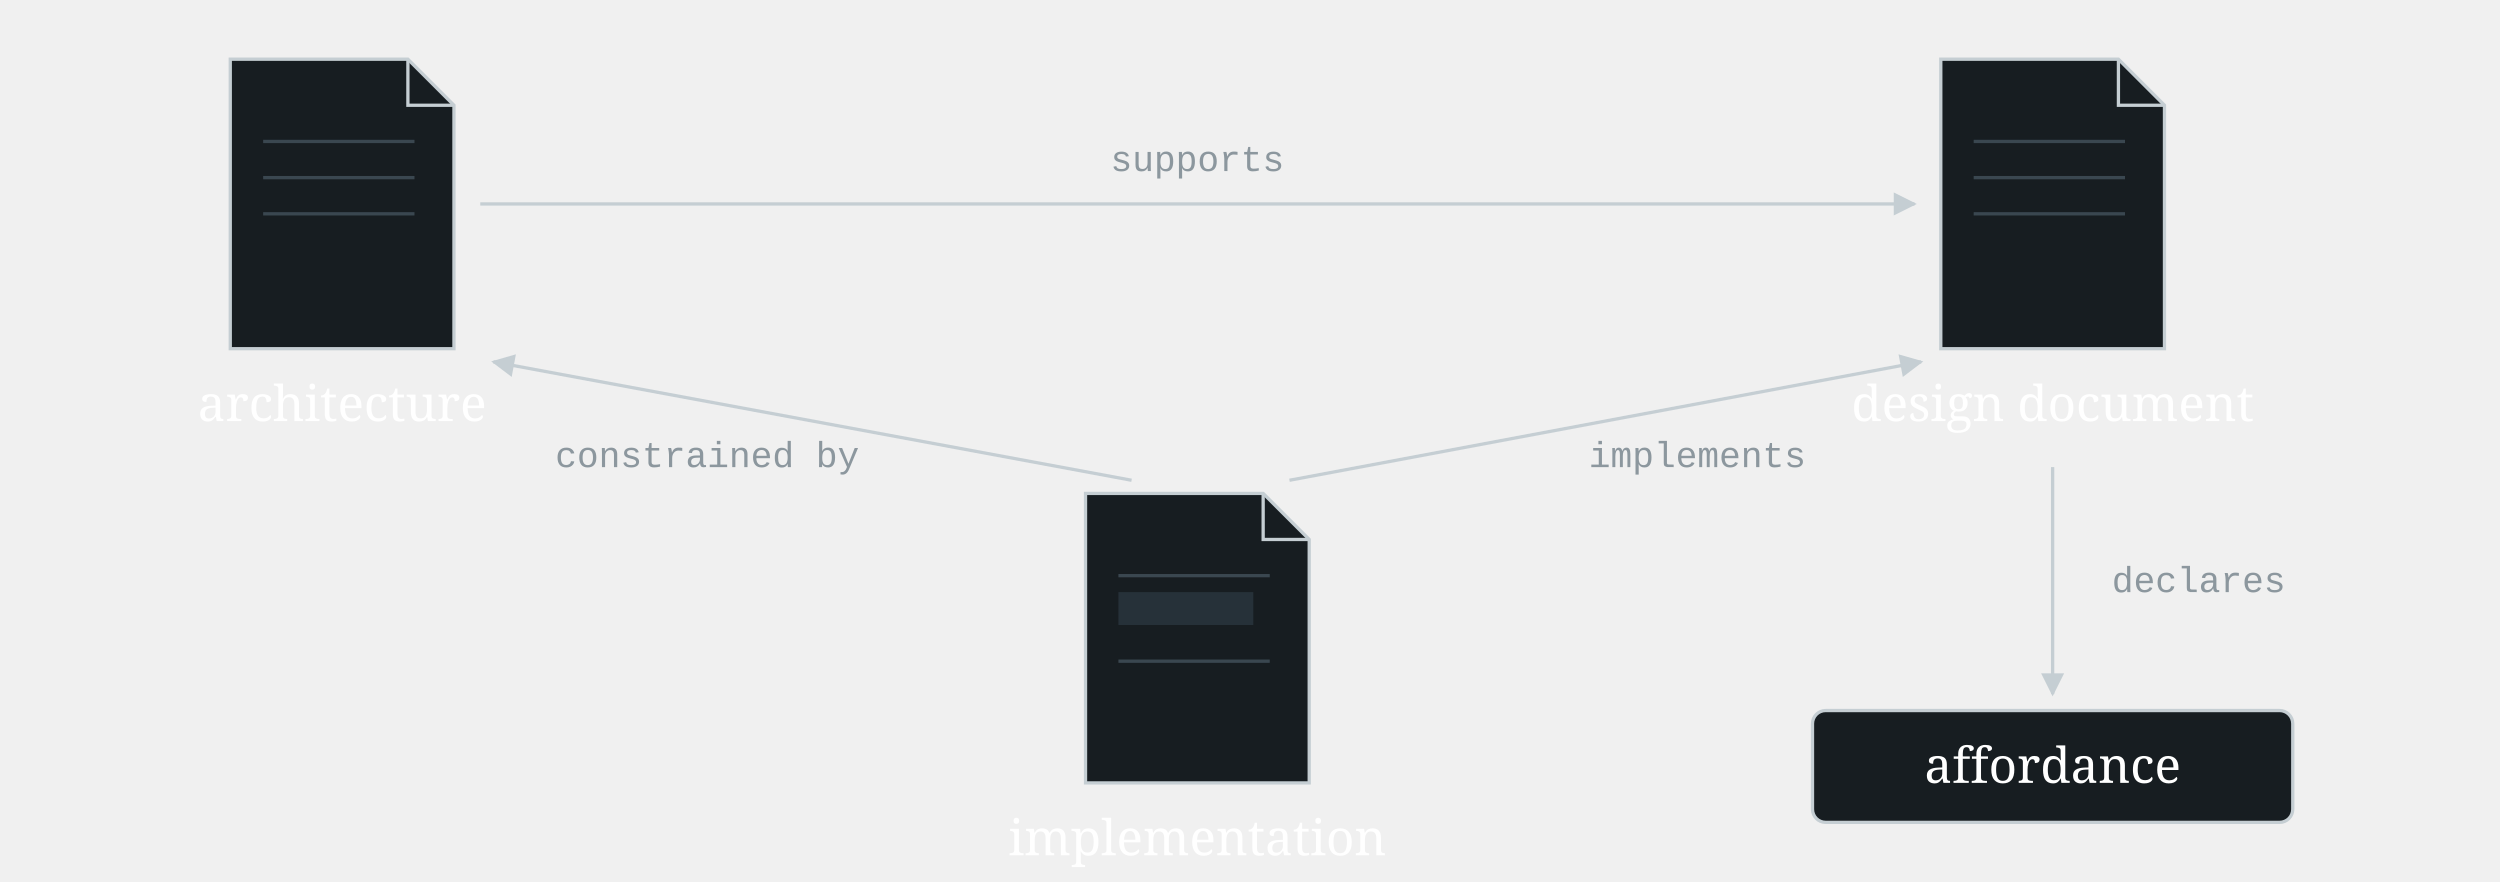
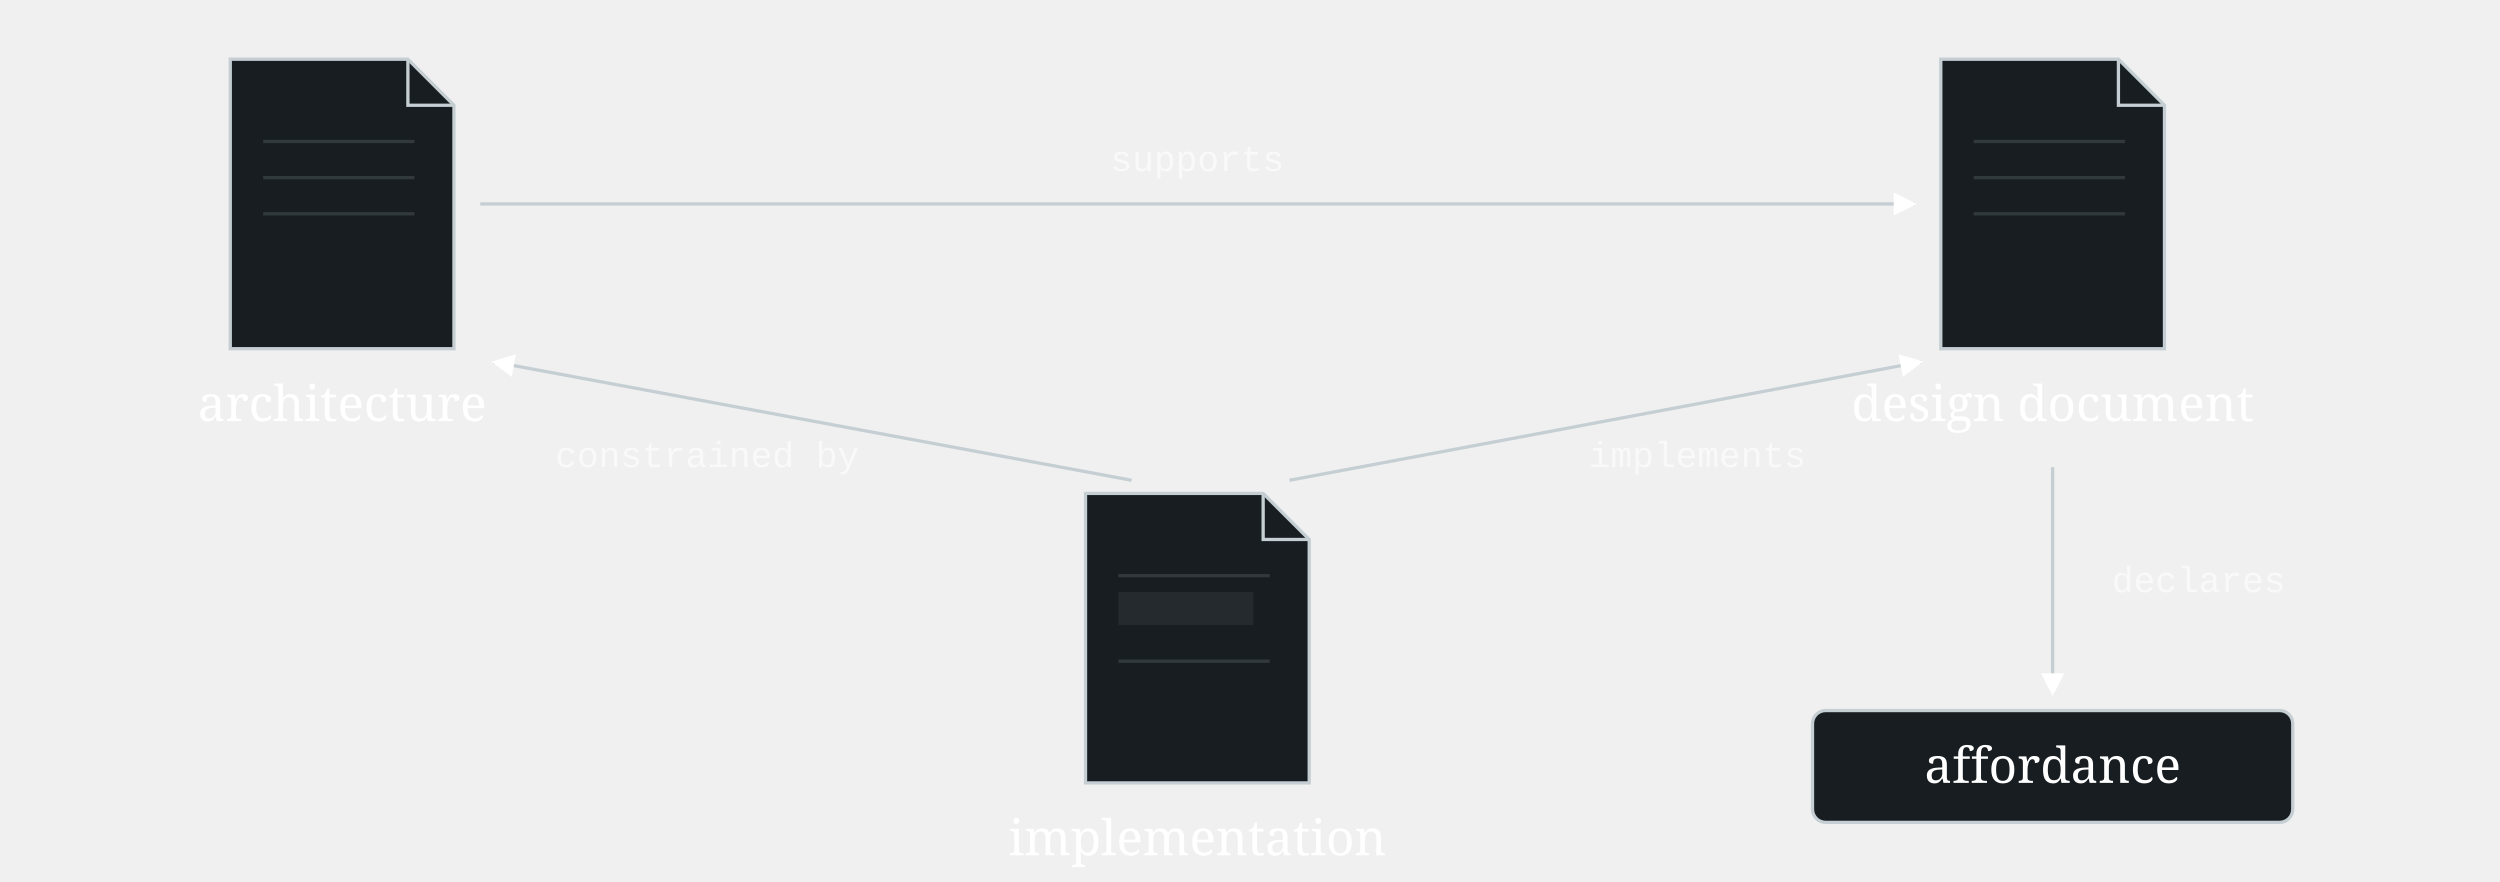
<svg xmlns="http://www.w3.org/2000/svg" viewBox="0 0 760 268" width="760" height="268" role="img" aria-label="an implementation is constrained by an architecture and implements a design; architecture supports design; the design document declares an affordance">
  <defs>
    <marker id="a" viewBox="0 0 10 10" refX="9" refY="5" markerWidth="7" markerHeight="7" orient="auto-start-reverse">
-       <path d="M0,0 L10,5 L0,10 z" fill="#c5ced3" />
+       <path d="M0,0 L10,5 L0,10 z" fill="#ffffff" />
    </marker>
  </defs>
  <g font-family="Baskervville,Baskerville,'Iowan Old Style','EB Garamond',Georgia,serif">
    <path d="M70,18 h54 l14,14 v74 h-68 z" fill="#171d21" stroke="#c5ced3" stroke-width="1" />
    <path d="M124,18 v14 h14" fill="none" stroke="#c5ced3" stroke-width="1" />
-     <line x1="80" y1="43" x2="126" y2="43" stroke="#3a4750" stroke-width="1" />
-     <line x1="80" y1="54" x2="126" y2="54" stroke="#3a4750" stroke-width="1" />
-     <line x1="80" y1="65" x2="126" y2="65" stroke="#3a4750" stroke-width="1" />
+     <line x1="80" y1="43" x2="126" y2="43" stroke="#c5ced3" stroke-opacity="0.16" stroke-width="1" />
+     <line x1="80" y1="54" x2="126" y2="54" stroke="#c5ced3" stroke-opacity="0.16" stroke-width="1" />
+     <line x1="80" y1="65" x2="126" y2="65" stroke="#c5ced3" stroke-opacity="0.16" stroke-width="1" />
    <text x="104" y="128" text-anchor="middle" font-size="15" fill="#ffffff">architecture</text>
    <path d="M590,18 h54 l14,14 v74 h-68 z" fill="#171d21" stroke="#c5ced3" stroke-width="1" />
    <path d="M644,18 v14 h14" fill="none" stroke="#c5ced3" stroke-width="1" />
-     <line x1="600" y1="43" x2="646" y2="43" stroke="#3a4750" stroke-width="1" />
-     <line x1="600" y1="54" x2="646" y2="54" stroke="#3a4750" stroke-width="1" />
-     <line x1="600" y1="65" x2="646" y2="65" stroke="#3a4750" stroke-width="1" />
+     <line x1="600" y1="43" x2="646" y2="43" stroke="#c5ced3" stroke-opacity="0.16" stroke-width="1" />
+     <line x1="600" y1="54" x2="646" y2="54" stroke="#c5ced3" stroke-opacity="0.16" stroke-width="1" />
+     <line x1="600" y1="65" x2="646" y2="65" stroke="#c5ced3" stroke-opacity="0.16" stroke-width="1" />
    <text x="624" y="128" text-anchor="middle" font-size="15" fill="#ffffff">design document</text>
    <path d="M330,150 h54 l14,14 v74 h-68 z" fill="#171d21" stroke="#c5ced3" stroke-width="1" />
    <path d="M384,150 v14 h14" fill="none" stroke="#c5ced3" stroke-width="1" />
-     <line x1="340" y1="175" x2="386" y2="175" stroke="#3a4750" stroke-width="1" />
-     <rect x="340" y="180" width="41" height="10" fill="#263139" />
-     <line x1="340" y1="201" x2="386" y2="201" stroke="#3a4750" stroke-width="1" />
+     <line x1="340" y1="175" x2="386" y2="175" stroke="#c5ced3" stroke-opacity="0.16" stroke-width="1" />
+     <rect x="340" y="180" width="41" height="10" fill="#ffffff" fill-opacity="0.06" />
+     <line x1="340" y1="201" x2="386" y2="201" stroke="#c5ced3" stroke-opacity="0.16" stroke-width="1" />
    <text x="364" y="260" text-anchor="middle" font-size="15" fill="#ffffff">implementation</text>
    <line x1="146" y1="62" x2="582" y2="62" stroke="#c5ced3" stroke-width="1" marker-end="url(#a)" />
-     <text x="364" y="52" text-anchor="middle" font-size="11" fill="#8c979e" font-family="'IBM Plex Mono','SFMono-Regular',Consolas,'Liberation Mono',monospace">supports</text>
+     <text x="364" y="52" text-anchor="middle" font-size="11" fill="#ffffff" fill-opacity="0.6" font-family="'IBM Plex Mono','SFMono-Regular',Consolas,'Liberation Mono',monospace">supports</text>
    <line x1="344" y1="146" x2="150" y2="110" stroke="#c5ced3" stroke-width="1" marker-end="url(#a)" />
-     <text x="215" y="142" text-anchor="middle" font-size="11" fill="#8c979e" font-family="'IBM Plex Mono','SFMono-Regular',Consolas,'Liberation Mono',monospace">constrained by</text>
+     <text x="215" y="142" text-anchor="middle" font-size="11" fill="#ffffff" fill-opacity="0.6" font-family="'IBM Plex Mono','SFMono-Regular',Consolas,'Liberation Mono',monospace">constrained by</text>
    <line x1="392" y1="146" x2="584" y2="110" stroke="#c5ced3" stroke-width="1" marker-end="url(#a)" />
-     <text x="516" y="142" text-anchor="middle" font-size="11" fill="#8c979e" font-family="'IBM Plex Mono','SFMono-Regular',Consolas,'Liberation Mono',monospace">implements</text>
+     <text x="516" y="142" text-anchor="middle" font-size="11" fill="#ffffff" fill-opacity="0.6" font-family="'IBM Plex Mono','SFMono-Regular',Consolas,'Liberation Mono',monospace">implements</text>
    <line x1="624" y1="142" x2="624" y2="211" stroke="#c5ced3" stroke-width="1" marker-end="url(#a)" />
-     <text x="642" y="180" font-size="11" fill="#8c979e" font-family="'IBM Plex Mono','SFMono-Regular',Consolas,'Liberation Mono',monospace">declares</text>
+     <text x="642" y="180" font-size="11" fill="#ffffff" fill-opacity="0.6" font-family="'IBM Plex Mono','SFMono-Regular',Consolas,'Liberation Mono',monospace">declares</text>
    <rect x="551" y="216" width="146" height="34" rx="4" fill="#171d21" stroke="#c5ced3" stroke-width="1" />
    <text x="624" y="238" text-anchor="middle" font-size="15" fill="#ffffff">affordance</text>
  </g>
</svg>
